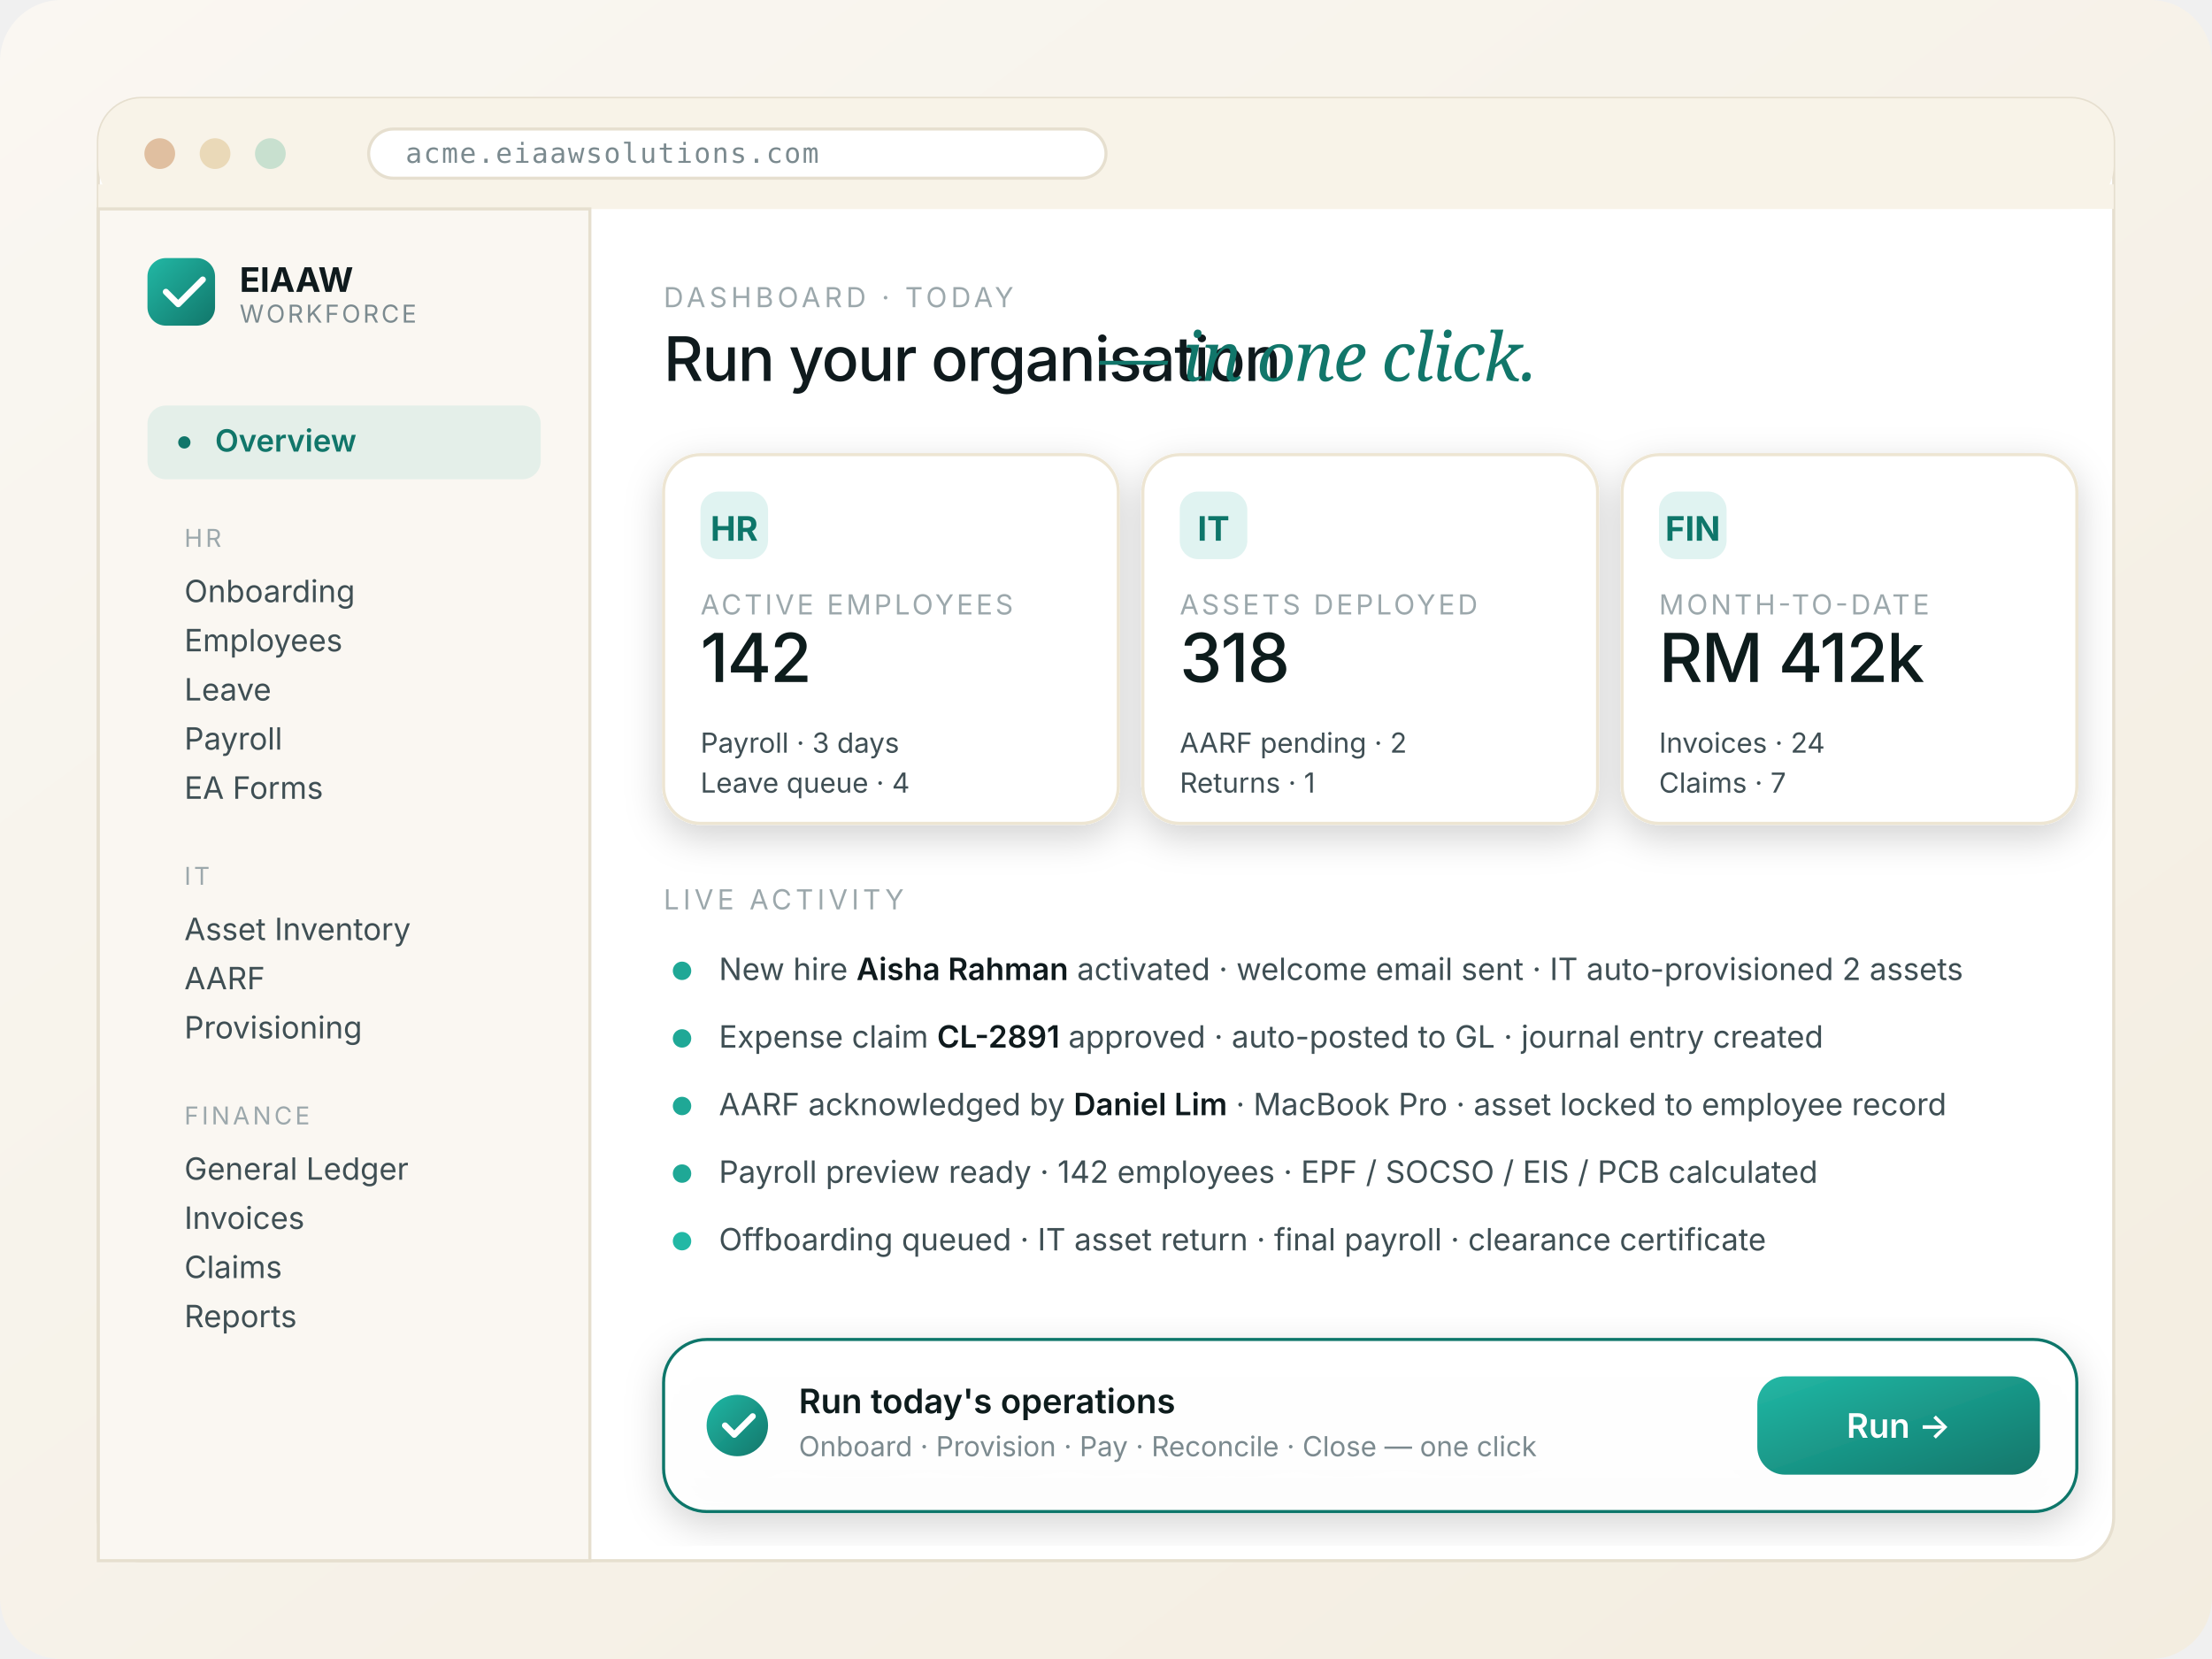
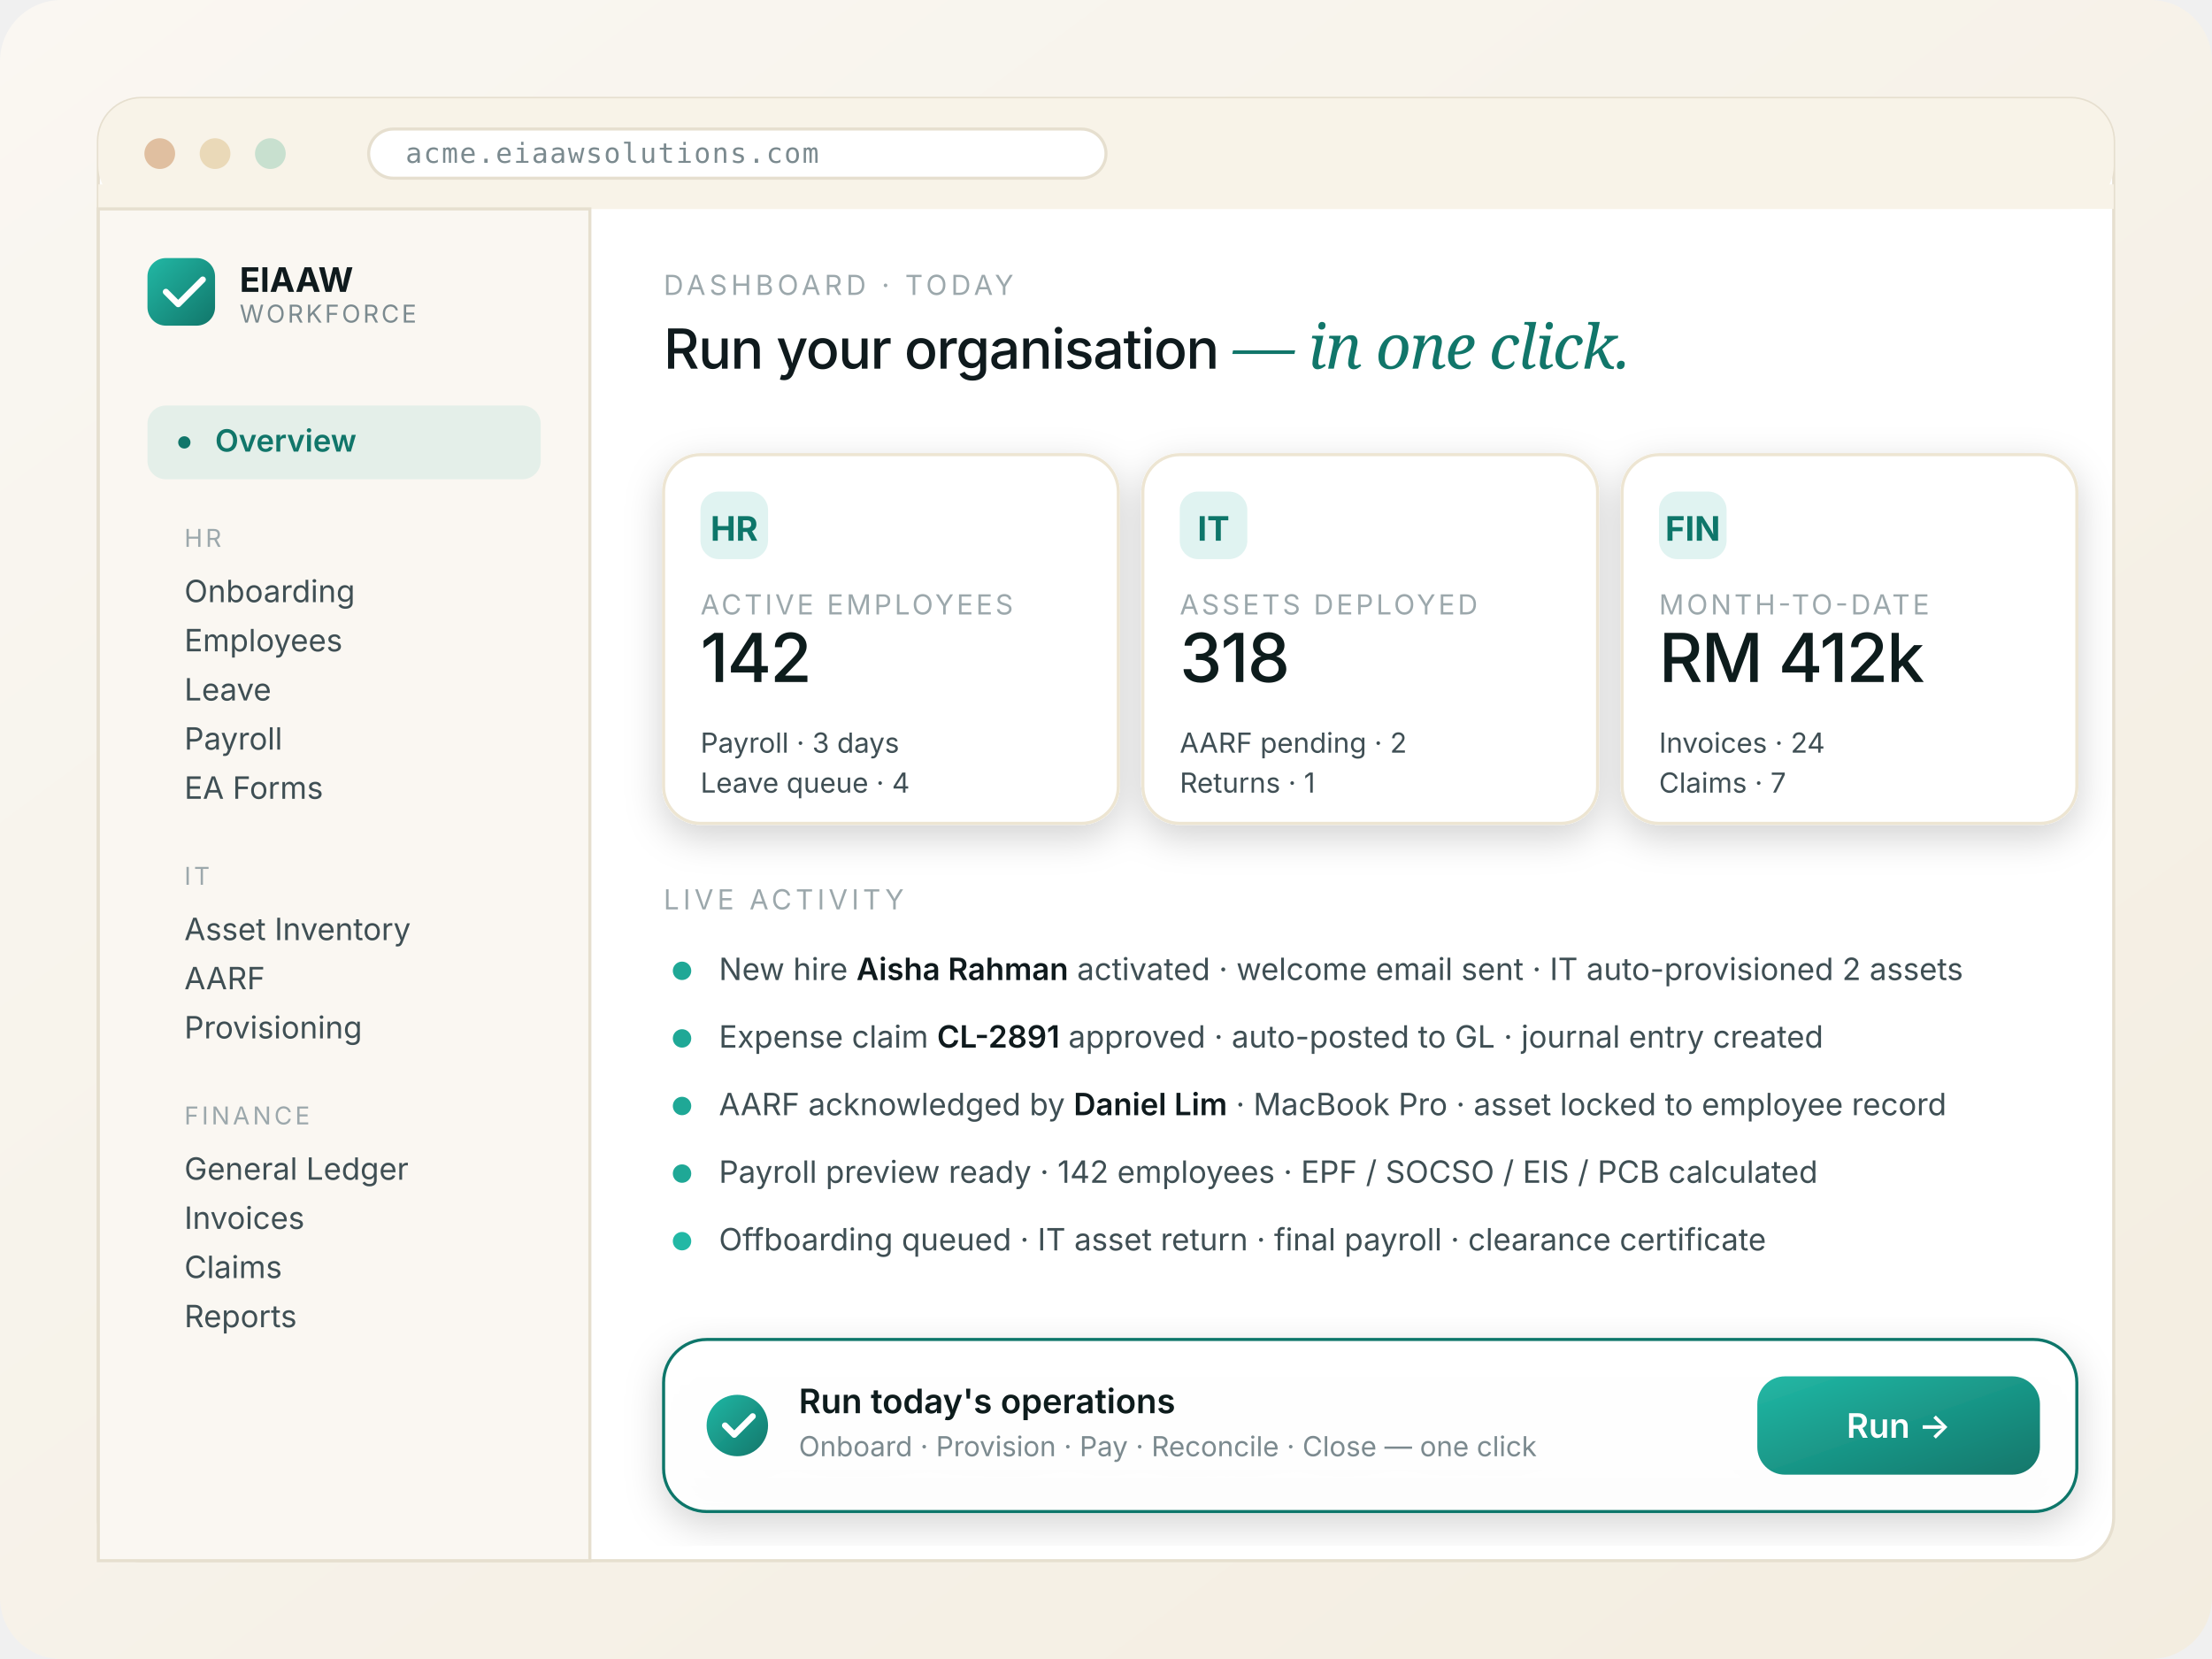
<svg xmlns="http://www.w3.org/2000/svg" viewBox="0 0 720 540" role="img" aria-labelledby="hero-title hero-desc" preserveAspectRatio="xMidYMid meet">
  <defs>
    <linearGradient id="bg-warm" x1="0" y1="0" x2="1" y2="1">
      <stop offset="0%" stop-color="#FAF7F2" />
      <stop offset="100%" stop-color="#F3EDE0" />
    </linearGradient>
    <linearGradient id="teal" x1="0" y1="0" x2="1" y2="1">
      <stop offset="0%" stop-color="#22B8A5" />
      <stop offset="100%" stop-color="#11766A" />
    </linearGradient>
    <linearGradient id="card-glass" x1="0" y1="0" x2="0" y2="1">
      <stop offset="0%" stop-color="#FFFFFF" stop-opacity="0.98" />
      <stop offset="100%" stop-color="#FFFFFF" stop-opacity="0.9" />
    </linearGradient>
    <filter id="soft-shadow" x="-20%" y="-20%" width="140%" height="140%">
      <feGaussianBlur in="SourceAlpha" stdDeviation="6" />
      <feOffset dx="0" dy="4" result="offset" />
      <feComponentTransfer>
        <feFuncA type="linear" slope="0.18" />
      </feComponentTransfer>
      <feMerge>
        <feMergeNode />
        <feMergeNode in="SourceGraphic" />
      </feMerge>
    </filter>
  </defs>
  <rect width="720" height="540" rx="20" fill="url(#bg-warm)" />
  <rect x="32" y="32" width="656" height="476" rx="14" fill="#FFFFFF" stroke="#E6DFCF" stroke-width="1" />
  <rect x="32" y="32" width="656" height="36" rx="14" fill="#F8F3E8" />
  <rect x="32" y="60" width="656" height="8" fill="#F8F3E8" />
  <circle cx="52" cy="50" r="5" fill="#E0BFA0" />
  <circle cx="70" cy="50" r="5" fill="#EAD9B8" />
  <circle cx="88" cy="50" r="5" fill="#C8E0CF" />
  <rect x="120" y="42" width="240" height="16" rx="8" fill="#FFFFFF" stroke="#E6DFCF" stroke-width="1" />
  <text x="132" y="53" font-family="ui-monospace, 'JetBrains Mono', monospace" font-size="9" fill="#7B8A8F" letter-spacing="0.05em">acme.eiaawsolutions.com</text>
  <rect x="32" y="68" width="160" height="440" fill="#FAF7F2" />
  <rect x="32" y="68" width="160" height="440" fill="none" stroke="#E6DFCF" stroke-width="1" />
  <rect x="48" y="84" width="22" height="22" rx="6" fill="url(#teal)" />
  <path d="M54 95 L58 99 L66 91" stroke="#FFFFFF" stroke-width="2" fill="none" stroke-linecap="round" stroke-linejoin="round" />
  <text x="78" y="95" font-family="Inter, system-ui, sans-serif" font-size="11" font-weight="700" fill="#0F1A1D">EIAAW</text>
  <text x="78" y="105" font-family="Inter, system-ui, sans-serif" font-size="8" fill="#7B8A8F" letter-spacing="0.1em">WORKFORCE</text>
  <g font-family="Inter, system-ui, sans-serif" font-size="10" fill="#3F4F54">
    <rect x="48" y="132" width="128" height="24" rx="6" fill="#1FA896" opacity="0.10" />
    <circle cx="60" cy="144" r="2" fill="#11766A" />
    <text x="70" y="147" fill="#11766A" font-weight="600">Overview</text>
    <text x="60" y="178" font-family="Inter, system-ui, sans-serif" font-size="8" fill="#9CA8AC" letter-spacing="0.12em">HR</text>
    <text x="60" y="196">Onboarding</text>
    <text x="60" y="212">Employees</text>
    <text x="60" y="228">Leave</text>
    <text x="60" y="244">Payroll</text>
    <text x="60" y="260">EA Forms</text>
    <text x="60" y="288" font-family="Inter, system-ui, sans-serif" font-size="8" fill="#9CA8AC" letter-spacing="0.12em">IT</text>
    <text x="60" y="306">Asset Inventory</text>
    <text x="60" y="322">AARF</text>
    <text x="60" y="338">Provisioning</text>
    <text x="60" y="366" font-family="Inter, system-ui, sans-serif" font-size="8" fill="#9CA8AC" letter-spacing="0.12em">FINANCE</text>
    <text x="60" y="384">General Ledger</text>
    <text x="60" y="400">Invoices</text>
    <text x="60" y="416">Claims</text>
    <text x="60" y="432">Reports</text>
  </g>
-   <text x="216" y="100" font-family="Inter, system-ui, sans-serif" font-size="9" fill="#9CA8AC" letter-spacing="0.14em">DASHBOARD · TODAY</text>
-   <text x="216" y="124" font-family="Inter, system-ui, sans-serif" font-size="20" font-weight="500" fill="#0F1A1D" letter-spacing="-0.02em">Run your organisation</text>
-   <text x="358" y="124" font-family="'Instrument Serif', Georgia, serif" font-size="22" font-style="italic" fill="#11766A" letter-spacing="-0.02em">— in one click.</text>
+   <text x="216" y="96" font-family="Inter, system-ui, sans-serif" font-size="9" fill="#9CA8AC" letter-spacing="0.14em">DASHBOARD · TODAY</text>
+   <text x="216" y="120" font-family="Inter, system-ui, sans-serif" font-size="18" font-weight="500" fill="#0F1A1D" letter-spacing="-0.02em">Run your organisation <tspan font-family="'Instrument Serif', Georgia, serif" font-size="20" font-style="italic" fill="#11766A">— in one click.</tspan>
+   </text>
  <g filter="url(#soft-shadow)">
    <rect x="216" y="148" width="148" height="120" rx="12" fill="#FFFFFF" stroke="#EDE5D2" stroke-width="1" />
    <rect x="228" y="160" width="22" height="22" rx="6" fill="#1FA896" opacity="0.14" />
    <text x="239" y="176" font-family="Inter, system-ui, sans-serif" font-size="11" font-weight="700" fill="#11766A" text-anchor="middle">HR</text>
    <text x="228" y="200" font-family="Inter, system-ui, sans-serif" font-size="9" fill="#9CA8AC" letter-spacing="0.1em">ACTIVE EMPLOYEES</text>
    <text x="228" y="222" font-family="Inter, system-ui, sans-serif" font-size="22" font-weight="500" fill="#0F1A1D" letter-spacing="-0.02em">142</text>
    <text x="228" y="245" font-family="Inter, system-ui, sans-serif" font-size="9" fill="#3F4F54">Payroll · 3 days</text>
    <text x="228" y="258" font-family="Inter, system-ui, sans-serif" font-size="9" fill="#3F4F54">Leave queue · 4</text>
    <rect x="372" y="148" width="148" height="120" rx="12" fill="#FFFFFF" stroke="#EDE5D2" stroke-width="1" />
    <rect x="384" y="160" width="22" height="22" rx="6" fill="#1FA896" opacity="0.14" />
    <text x="395" y="176" font-family="Inter, system-ui, sans-serif" font-size="11" font-weight="700" fill="#11766A" text-anchor="middle">IT</text>
    <text x="384" y="200" font-family="Inter, system-ui, sans-serif" font-size="9" fill="#9CA8AC" letter-spacing="0.1em">ASSETS DEPLOYED</text>
    <text x="384" y="222" font-family="Inter, system-ui, sans-serif" font-size="22" font-weight="500" fill="#0F1A1D" letter-spacing="-0.02em">318</text>
    <text x="384" y="245" font-family="Inter, system-ui, sans-serif" font-size="9" fill="#3F4F54">AARF pending · 2</text>
    <text x="384" y="258" font-family="Inter, system-ui, sans-serif" font-size="9" fill="#3F4F54">Returns · 1</text>
    <rect x="528" y="148" width="148" height="120" rx="12" fill="#FFFFFF" stroke="#EDE5D2" stroke-width="1" />
    <rect x="540" y="160" width="22" height="22" rx="6" fill="#1FA896" opacity="0.14" />
    <text x="551" y="176" font-family="Inter, system-ui, sans-serif" font-size="11" font-weight="700" fill="#11766A" text-anchor="middle">FIN</text>
    <text x="540" y="200" font-family="Inter, system-ui, sans-serif" font-size="9" fill="#9CA8AC" letter-spacing="0.1em">MONTH-TO-DATE</text>
    <text x="540" y="222" font-family="Inter, system-ui, sans-serif" font-size="22" font-weight="500" fill="#0F1A1D" letter-spacing="-0.02em">RM 412k</text>
    <text x="540" y="245" font-family="Inter, system-ui, sans-serif" font-size="9" fill="#3F4F54">Invoices · 24</text>
    <text x="540" y="258" font-family="Inter, system-ui, sans-serif" font-size="9" fill="#3F4F54">Claims · 7</text>
  </g>
  <text x="216" y="296" font-family="Inter, system-ui, sans-serif" font-size="9" fill="#9CA8AC" letter-spacing="0.14em">LIVE ACTIVITY</text>
  <g font-family="Inter, system-ui, sans-serif" font-size="10" fill="#3F4F54">
    <circle cx="222" cy="316" r="3" fill="#1FA896" />
    <text x="234" y="319">New hire <tspan fill="#0F1A1D" font-weight="600">Aisha Rahman</tspan> activated · welcome email sent · IT auto-provisioned 2 assets</text>
    <circle cx="222" cy="338" r="3" fill="#1FA896" />
    <text x="234" y="341">Expense claim <tspan fill="#0F1A1D" font-weight="600">CL-2891</tspan> approved · auto-posted to GL · journal entry created</text>
    <circle cx="222" cy="360" r="3" fill="#1FA896" />
    <text x="234" y="363">AARF acknowledged by <tspan fill="#0F1A1D" font-weight="600">Daniel Lim</tspan> · MacBook Pro · asset locked to employee record</text>
    <circle cx="222" cy="382" r="3" fill="#1FA896" />
    <text x="234" y="385">Payroll preview ready · 142 employees · EPF / SOCSO / EIS / PCB calculated</text>
    <circle cx="222" cy="404" r="3" fill="#22B8A5" />
    <text x="234" y="407">Offboarding queued · IT asset return · final payroll · clearance certificate</text>
  </g>
  <g filter="url(#soft-shadow)">
    <rect x="216" y="436" width="460" height="56" rx="14" fill="url(#card-glass)" stroke="#11766A" stroke-width="1" />
    <circle cx="240" cy="464" r="10" fill="url(#teal)" />
    <path d="M236 464 L239 467 L245 461" stroke="#FFFFFF" stroke-width="2" fill="none" stroke-linecap="round" stroke-linejoin="round" />
    <text x="260" y="460" font-family="Inter, system-ui, sans-serif" font-size="11" font-weight="600" fill="#0F1A1D">Run today's operations</text>
    <text x="260" y="474" font-family="Inter, system-ui, sans-serif" font-size="9" fill="#7B8A8F">Onboard · Provision · Pay · Reconcile · Close — one click</text>
    <rect x="572" y="448" width="92" height="32" rx="9" fill="url(#teal)" />
    <text x="618" y="468" font-family="Inter, system-ui, sans-serif" font-size="11" font-weight="600" fill="#FFFFFF" text-anchor="middle">Run →</text>
  </g>
</svg>
